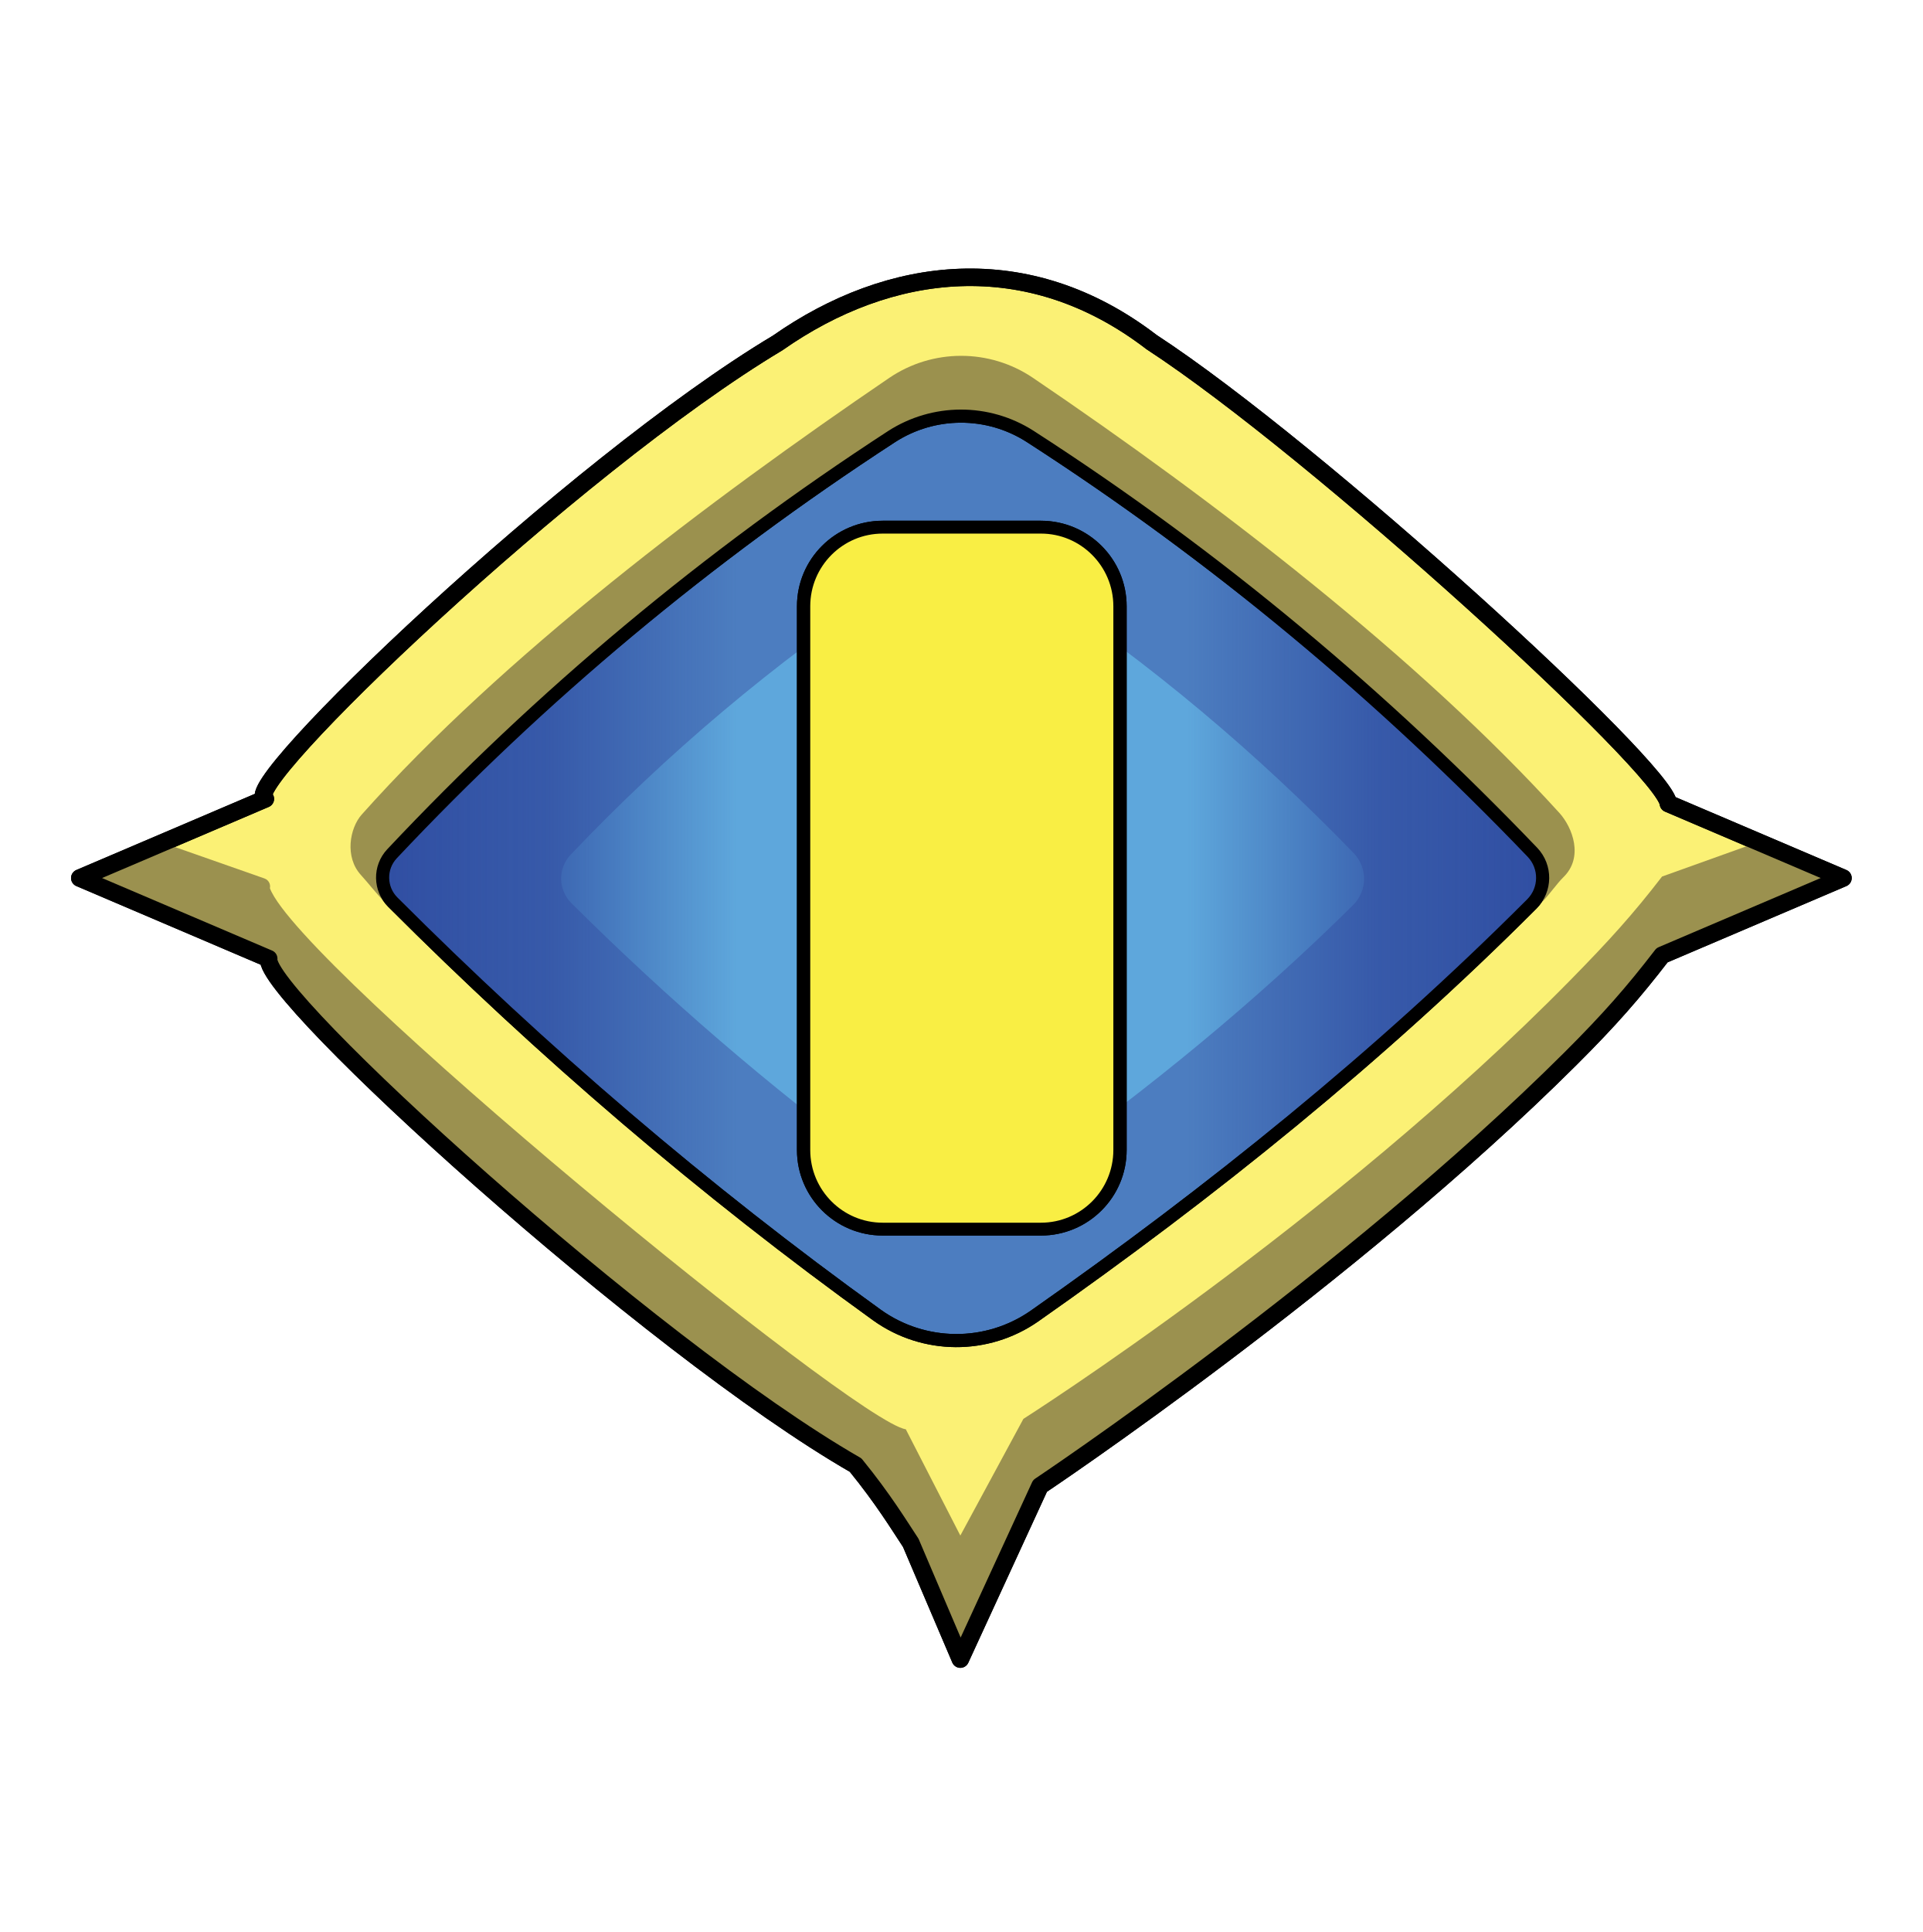
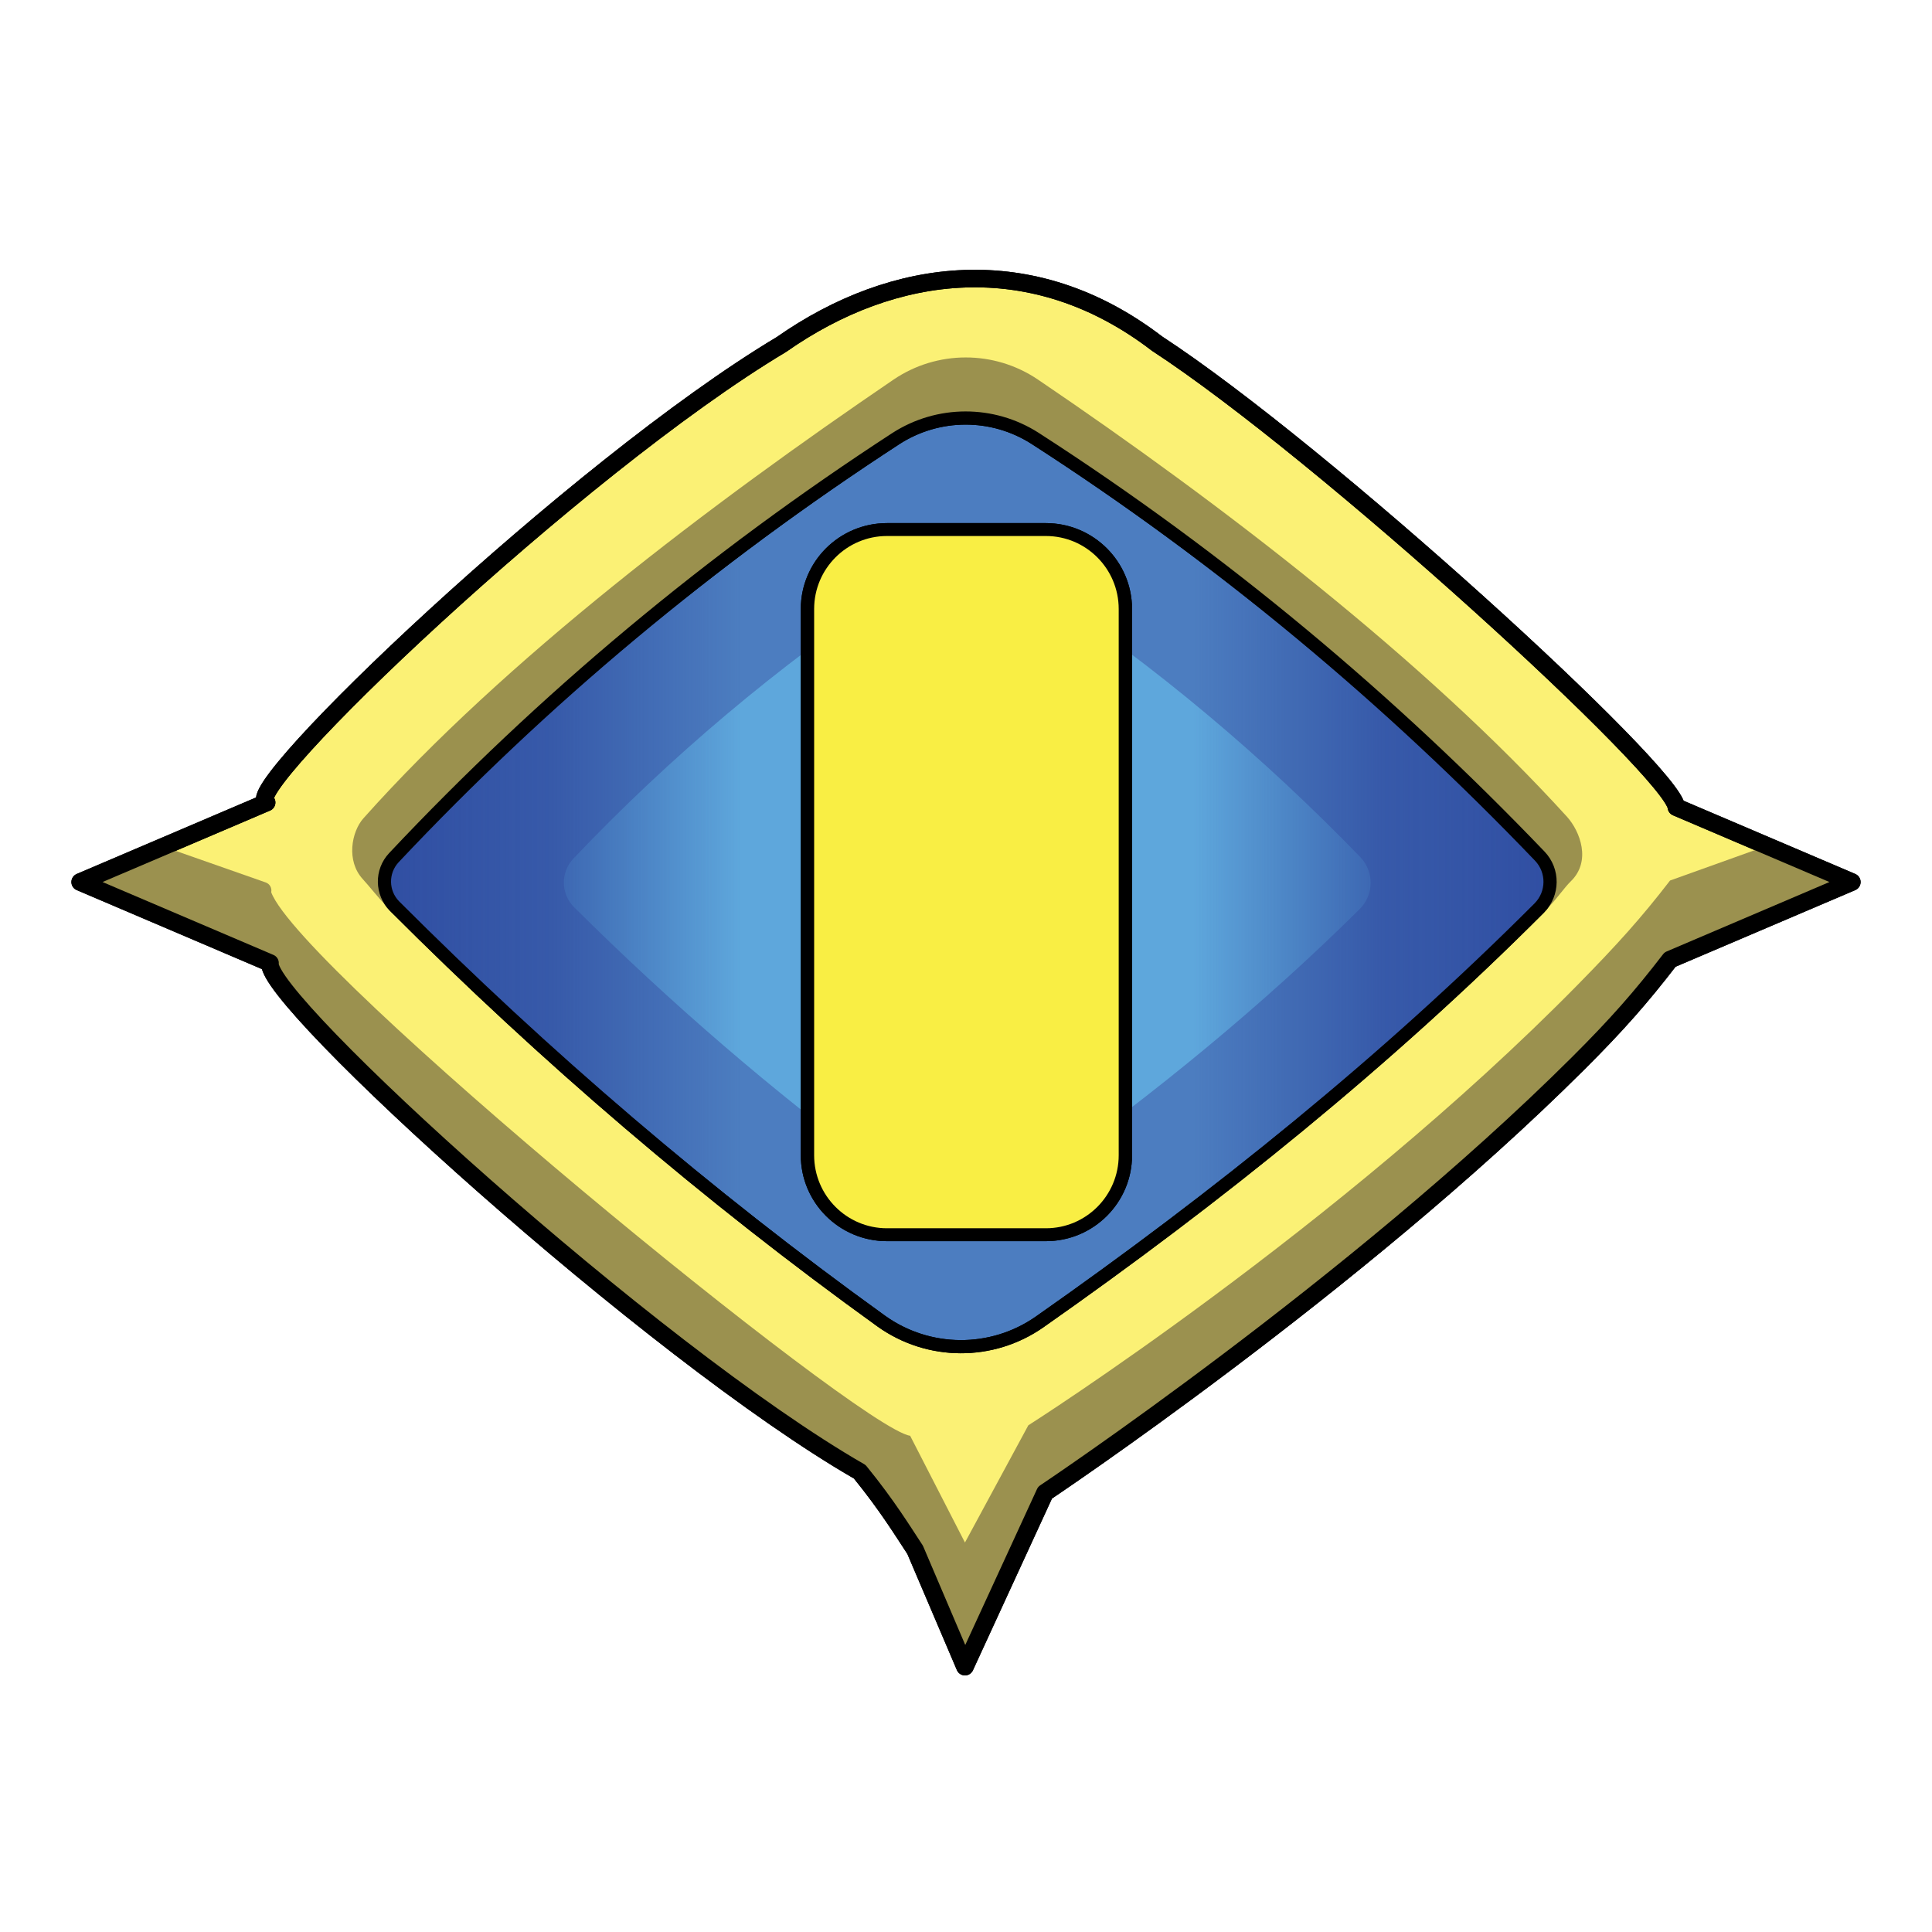
- <svg xmlns="http://www.w3.org/2000/svg" xmlns:xlink="http://www.w3.org/1999/xlink" fill-rule="evenodd" stroke-linecap="round" stroke-linejoin="round" stroke-miterlimit="1.5" clip-rule="evenodd" viewBox="0 0 220 221">
+ <svg xmlns="http://www.w3.org/2000/svg" xmlns:xlink="http://www.w3.org/1999/xlink" fill-rule="evenodd" stroke-linecap="round" stroke-linejoin="round" stroke-miterlimit="1.5" clip-rule="evenodd" viewBox="0 0 220 220" height="200" width="200">
  <defs>
    <path id="d" fill="url(#a)" d="M720.804 145.845h33.416v119.554h-33.416z" />
  </defs>
  <linearGradient id="a" x1="0" x2="1" y1="0" y2="0" gradientTransform="matrix(33.416 0 0 119.554 720.804 205.622)" gradientUnits="userSpaceOnUse">
    <stop offset="0" stop-color="#2f4ea1" stop-opacity="0" />
    <stop offset=".51" stop-color="#304ea2" stop-opacity=".75" />
    <stop offset="1" stop-color="#304ea2" />
  </linearGradient>
  <clipPath id="b">
    <path d="M799.571 158.915c-4.826-3.077-11-3.063-15.813.033-21.08 13.706-40.139 29.617-57.177 47.732-1.463 1.564-1.425 4.005.086 5.522 17.108 17.118 35.524 32.929 55.424 47.254 5.378 3.839 12.589 3.878 18.008.099 20.294-14.226 39.482-29.696 56.911-47.146 1.616-1.627 1.643-4.245.06-5.904-17.057-17.797-36.081-33.791-57.499-47.59" />
  </clipPath>
  <path fill="none" d="M0.0.752h220v220h-220z" />
  <path fill="#fbf175" stroke="#000" stroke-width="2" d="M30.361 91.383c-3.574-1.03 35.134-38.113 58.624-52.157 12.785-8.963 28.601-10.965 42.767-.1 18.985 12.393 58.786 48.811 59.143 52.793l19.976 8.519-20.699 8.828c-3.303 4.292-6.061 7.432-10.476 11.832-25.409 25.323-60.698 48.874-60.698 48.874l-9.117 19.812-5.671-13.299c-1.339-2.028-3.158-5.026-6.309-8.895-23.668-13.595-67.888-53.846-67.155-57.933l-21.617-9.219z" />
  <path fill="#9b914f" d="m201.202 96.314 9.669 4.124-20.699 8.828c-3.303 4.292-6.061 7.432-10.476 11.832-25.409 25.323-60.698 48.874-60.698 48.874l-9.117 19.812-5.671-13.299c-1.339-2.028-3.158-5.026-6.309-8.895-23.668-13.595-67.888-53.846-67.155-57.933l-21.617-9.219 9.474-4.04s9.389 3.293 11.655 4.088c.46.161.727.64.624 1.116 3.329 8.913 66.951 61.082 72.758 61.891l6.241 12.158 7.216-13.348s35.289-22.411 62.599-50.205c4.369-4.446 7.173-7.54 10.476-11.832z" />
  <path fill="#4c7dc0" stroke="#000" stroke-width="1.5" d="M117.84 49.9c-4.826-3.077-11-3.063-15.813.033-21.08 13.706-40.139 29.617-57.177 47.732-1.463 1.564-1.425 4.005.086 5.522 17.108 17.118 35.524 32.929 55.424 47.254 5.378 3.839 12.589 3.878 18.008.099 20.294-14.226 39.482-29.696 56.911-47.146 1.616-1.627 1.643-4.245.06-5.904-17.057-17.797-36.081-33.791-57.499-47.59" />
  <path fill="#5ea7dc" d="M118.077 66.866c-4.895-3.21-11.232-3.198-16.115.031-13.42 8.984-25.643 19.275-36.669 30.871-1.477 1.565-1.44 4.022.083 5.542 10.917 10.848 22.593 20.937 35.12 30.174 5.426 3.962 12.778 4.009 18.254.116 12.806-9.15 24.947-19.049 36.08-30.081 1.633-1.629 1.66-4.266.061-5.929-11.027-11.383-23.221-21.696-36.814-30.724" />
  <path fill="#9b914e" d="M43.85 103.006c-.802-.813-1.792-2.082-2.552-2.914-1.885-2.062-1.278-5.352.066-6.888 16.184-18.159 39.671-35.887 60.387-49.98 4.951-3.351 11.44-3.362 16.403-.027 20.933 14.178 44.091 31.977 60.304 49.832 1.456 1.633 2.787 5.04.399 7.339-.646.623-1.696 2.092-2.336 2.736.07-1.136-.337-4.728-1.182-5.614-17.057-17.797-36.081-33.791-57.499-47.59-4.826-3.077-11-3.063-15.813.033-21.08 13.706-40.139 29.617-57.177 47.732-.863.923-1.176 4.178-1 5.341" />
  <path fill="none" d="M117.84 49.9c-4.826-3.077-11-3.063-15.813.033-21.08 13.706-40.139 29.617-57.177 47.732-1.463 1.564-1.425 4.005.086 5.522 17.108 17.118 35.524 32.929 55.424 47.254 5.378 3.839 12.589 3.878 18.008.099 20.294-14.226 39.482-29.696 56.911-47.146 1.616-1.627 1.643-4.245.06-5.904-17.057-17.797-36.081-33.791-57.499-47.59" />
  <g clip-path="url(#b)" transform="translate(-681.7309 -109.015)">
    <use xlink:href="#d" transform="matrix(-1.257 0 0 -1 1672.08 411.244)" />
    <use xlink:href="#d" transform="matrix(1.256 0 0 -1 -87.6713 411.244)" />
    <path fill="none" stroke="#000" stroke-width="1.47" d="M809.4 178.365c0-4.994-3.918-9.048-8.745-9.048h-17.489c-4.826 0-8.744 4.054-8.744 9.048v62.2c0 4.994 3.918 9.049 8.744 9.049h17.489c4.827 0 8.745-4.055 8.745-9.049z" transform="matrix(1.035 0 0 1 -27.8489 0)" />
    <path fill="#f9ee44" stroke="#000" stroke-width="1.47" d="M809.4 178.365c0-4.994-3.918-9.048-8.745-9.048h-17.489c-4.826 0-8.744 4.054-8.744 9.048v62.2c0 4.994 3.918 9.049 8.744 9.049h17.489c4.827 0 8.745-4.055 8.745-9.049z" transform="matrix(1.035 0 0 1 -27.8489 0)" />
    <circle cx="792.367" cy="205.207" r="17.641" fill="url(#e)" transform="translate(-35.7078 -7.68871)scale(1.044)" />
  </g>
  <g fill="none" stroke="#000">
    <path stroke-width="1.5" d="M117.84 49.9c-4.826-3.077-11-3.063-15.813.033-21.08 13.706-40.139 29.617-57.177 47.732-1.463 1.564-1.425 4.005.086 5.522 17.108 17.118 35.524 32.929 55.424 47.254 5.378 3.839 12.589 3.878 18.008.099 20.294-14.226 39.482-29.696 56.911-47.146 1.616-1.627 1.643-4.245.06-5.904-17.057-17.797-36.081-33.791-57.499-47.59" />
    <path stroke-width="2" d="M30.361 91.383c-3.574-1.03 35.134-38.113 58.624-52.157 12.785-8.963 28.601-10.965 42.767-.1 18.985 12.393 58.786 48.811 59.143 52.793l19.976 8.519-20.699 8.828c-3.303 4.292-6.061 7.432-10.476 11.832-25.409 25.323-60.698 48.874-60.698 48.874l-9.117 19.812-5.671-13.299c-1.339-2.028-3.158-5.026-6.309-8.895-23.668-13.595-67.888-53.846-67.155-57.933l-21.617-9.219z" />
  </g>
</svg>
